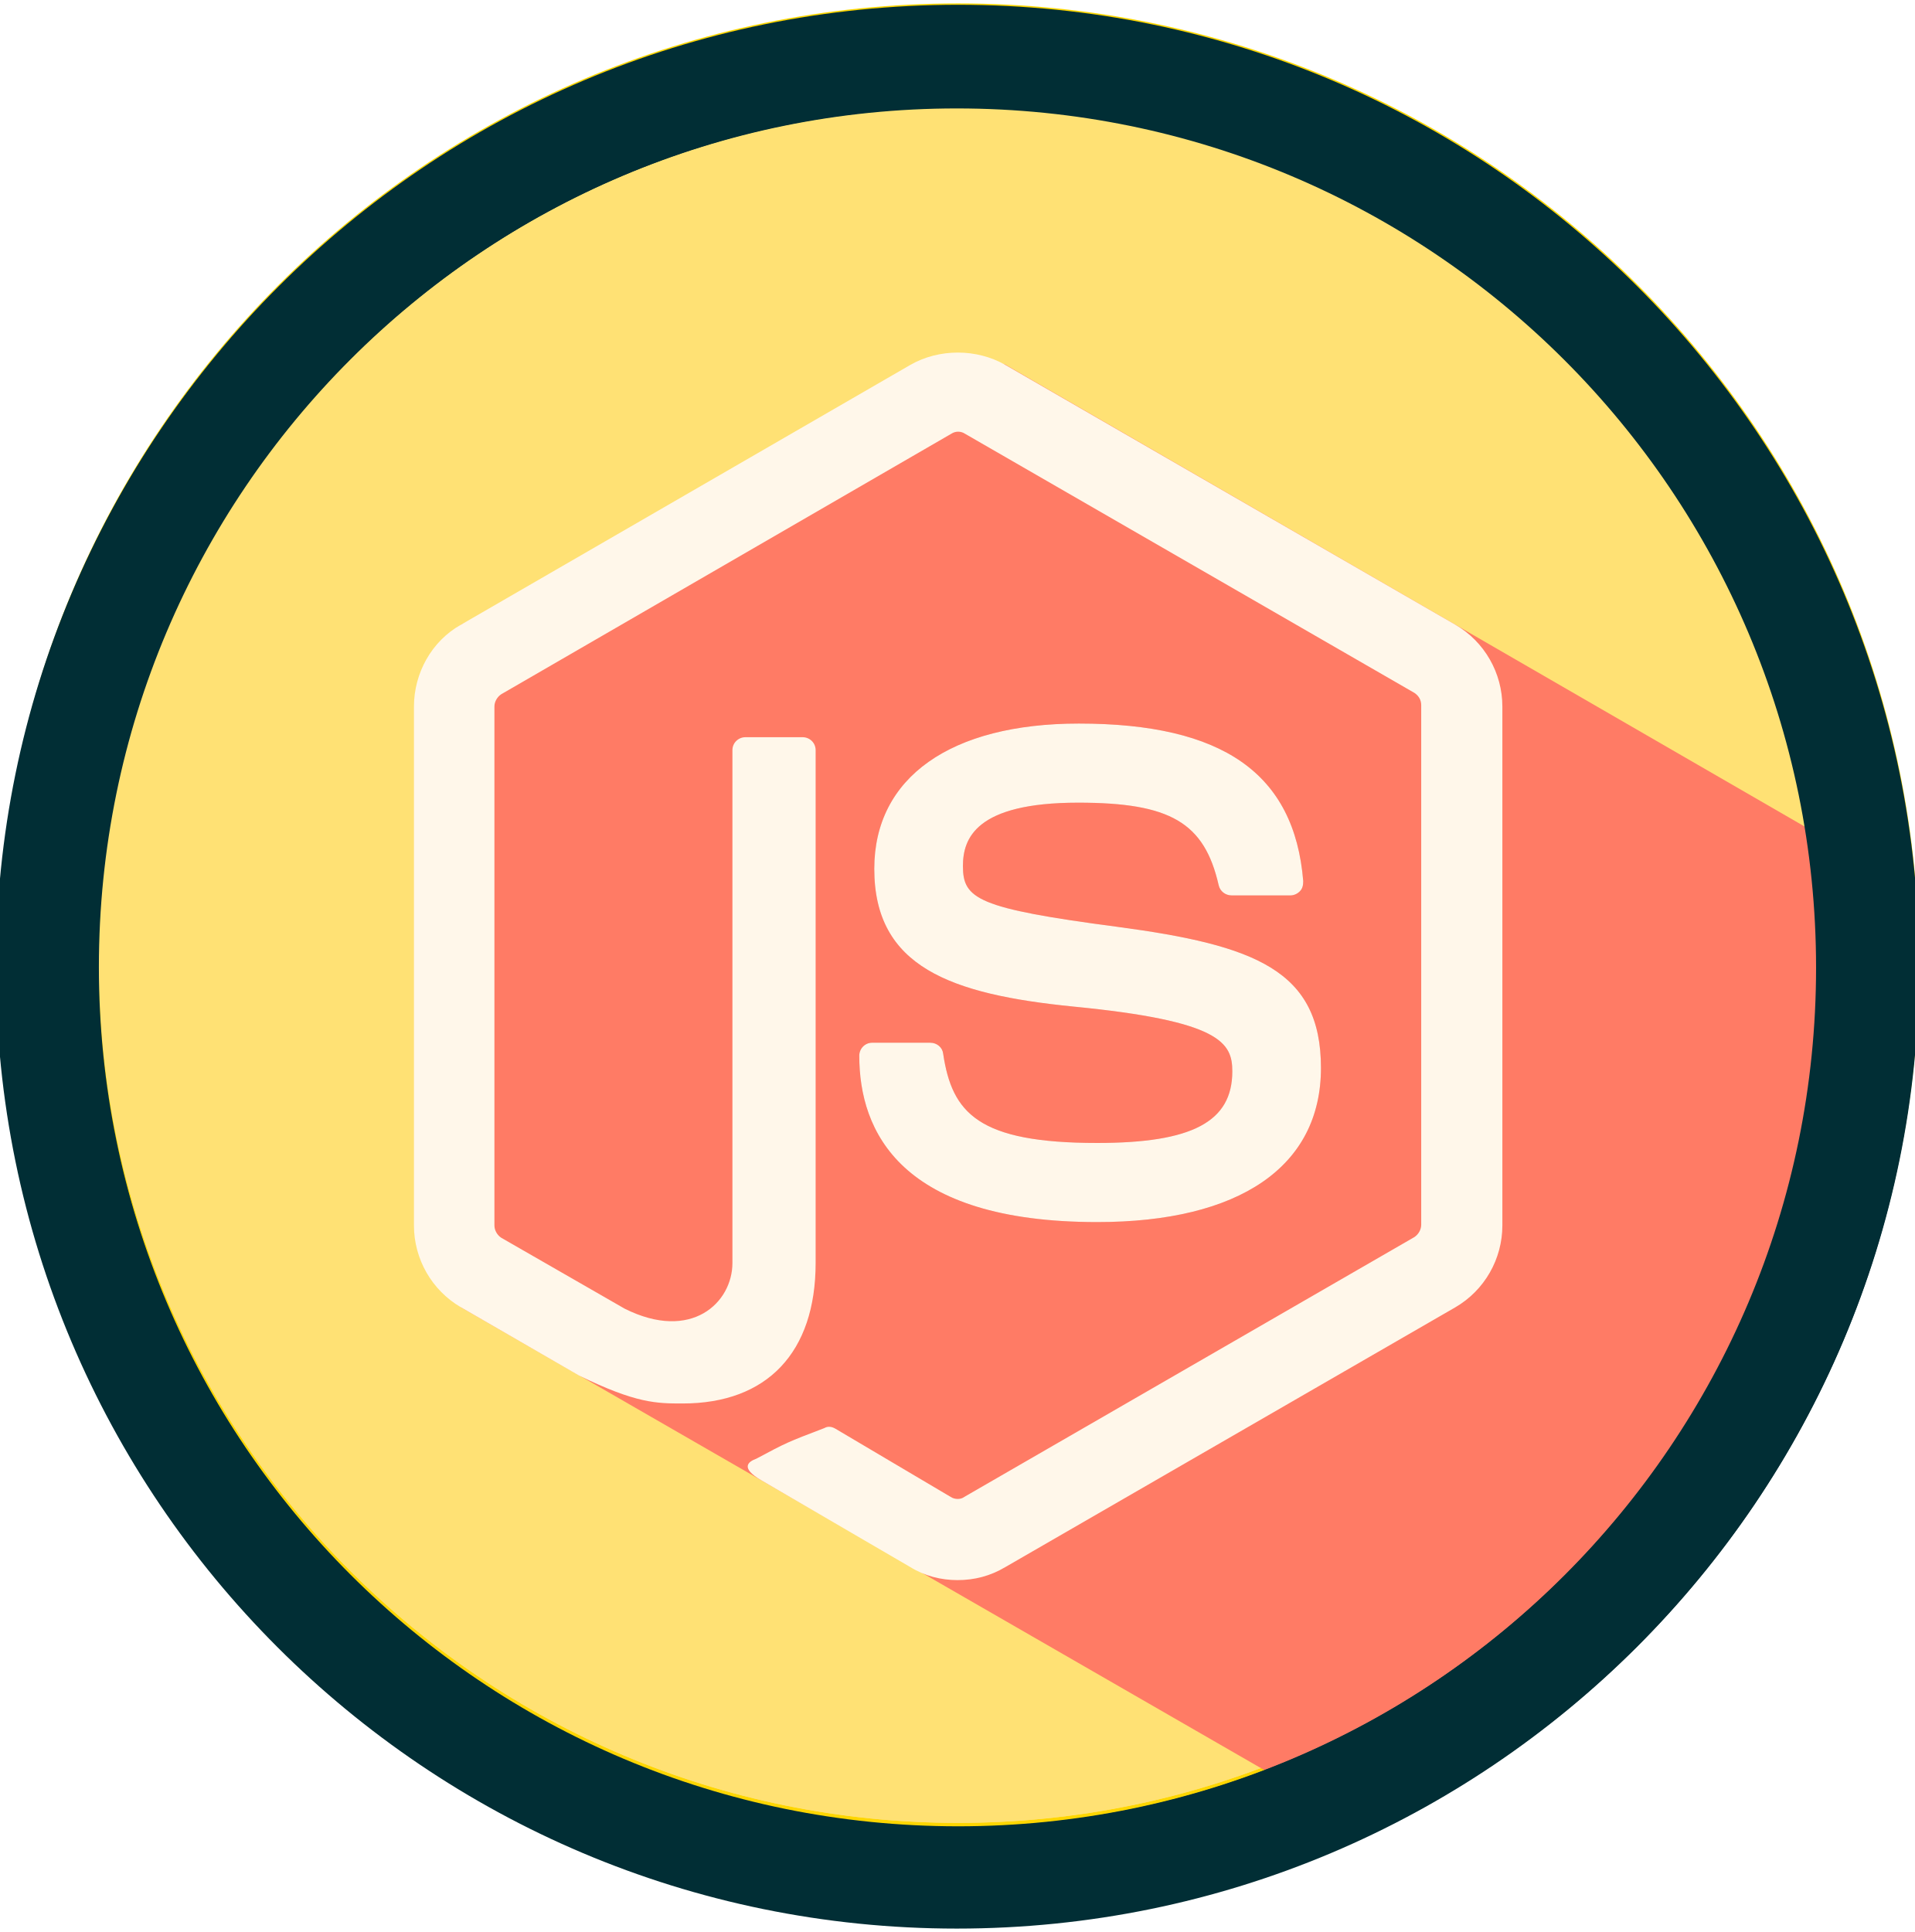
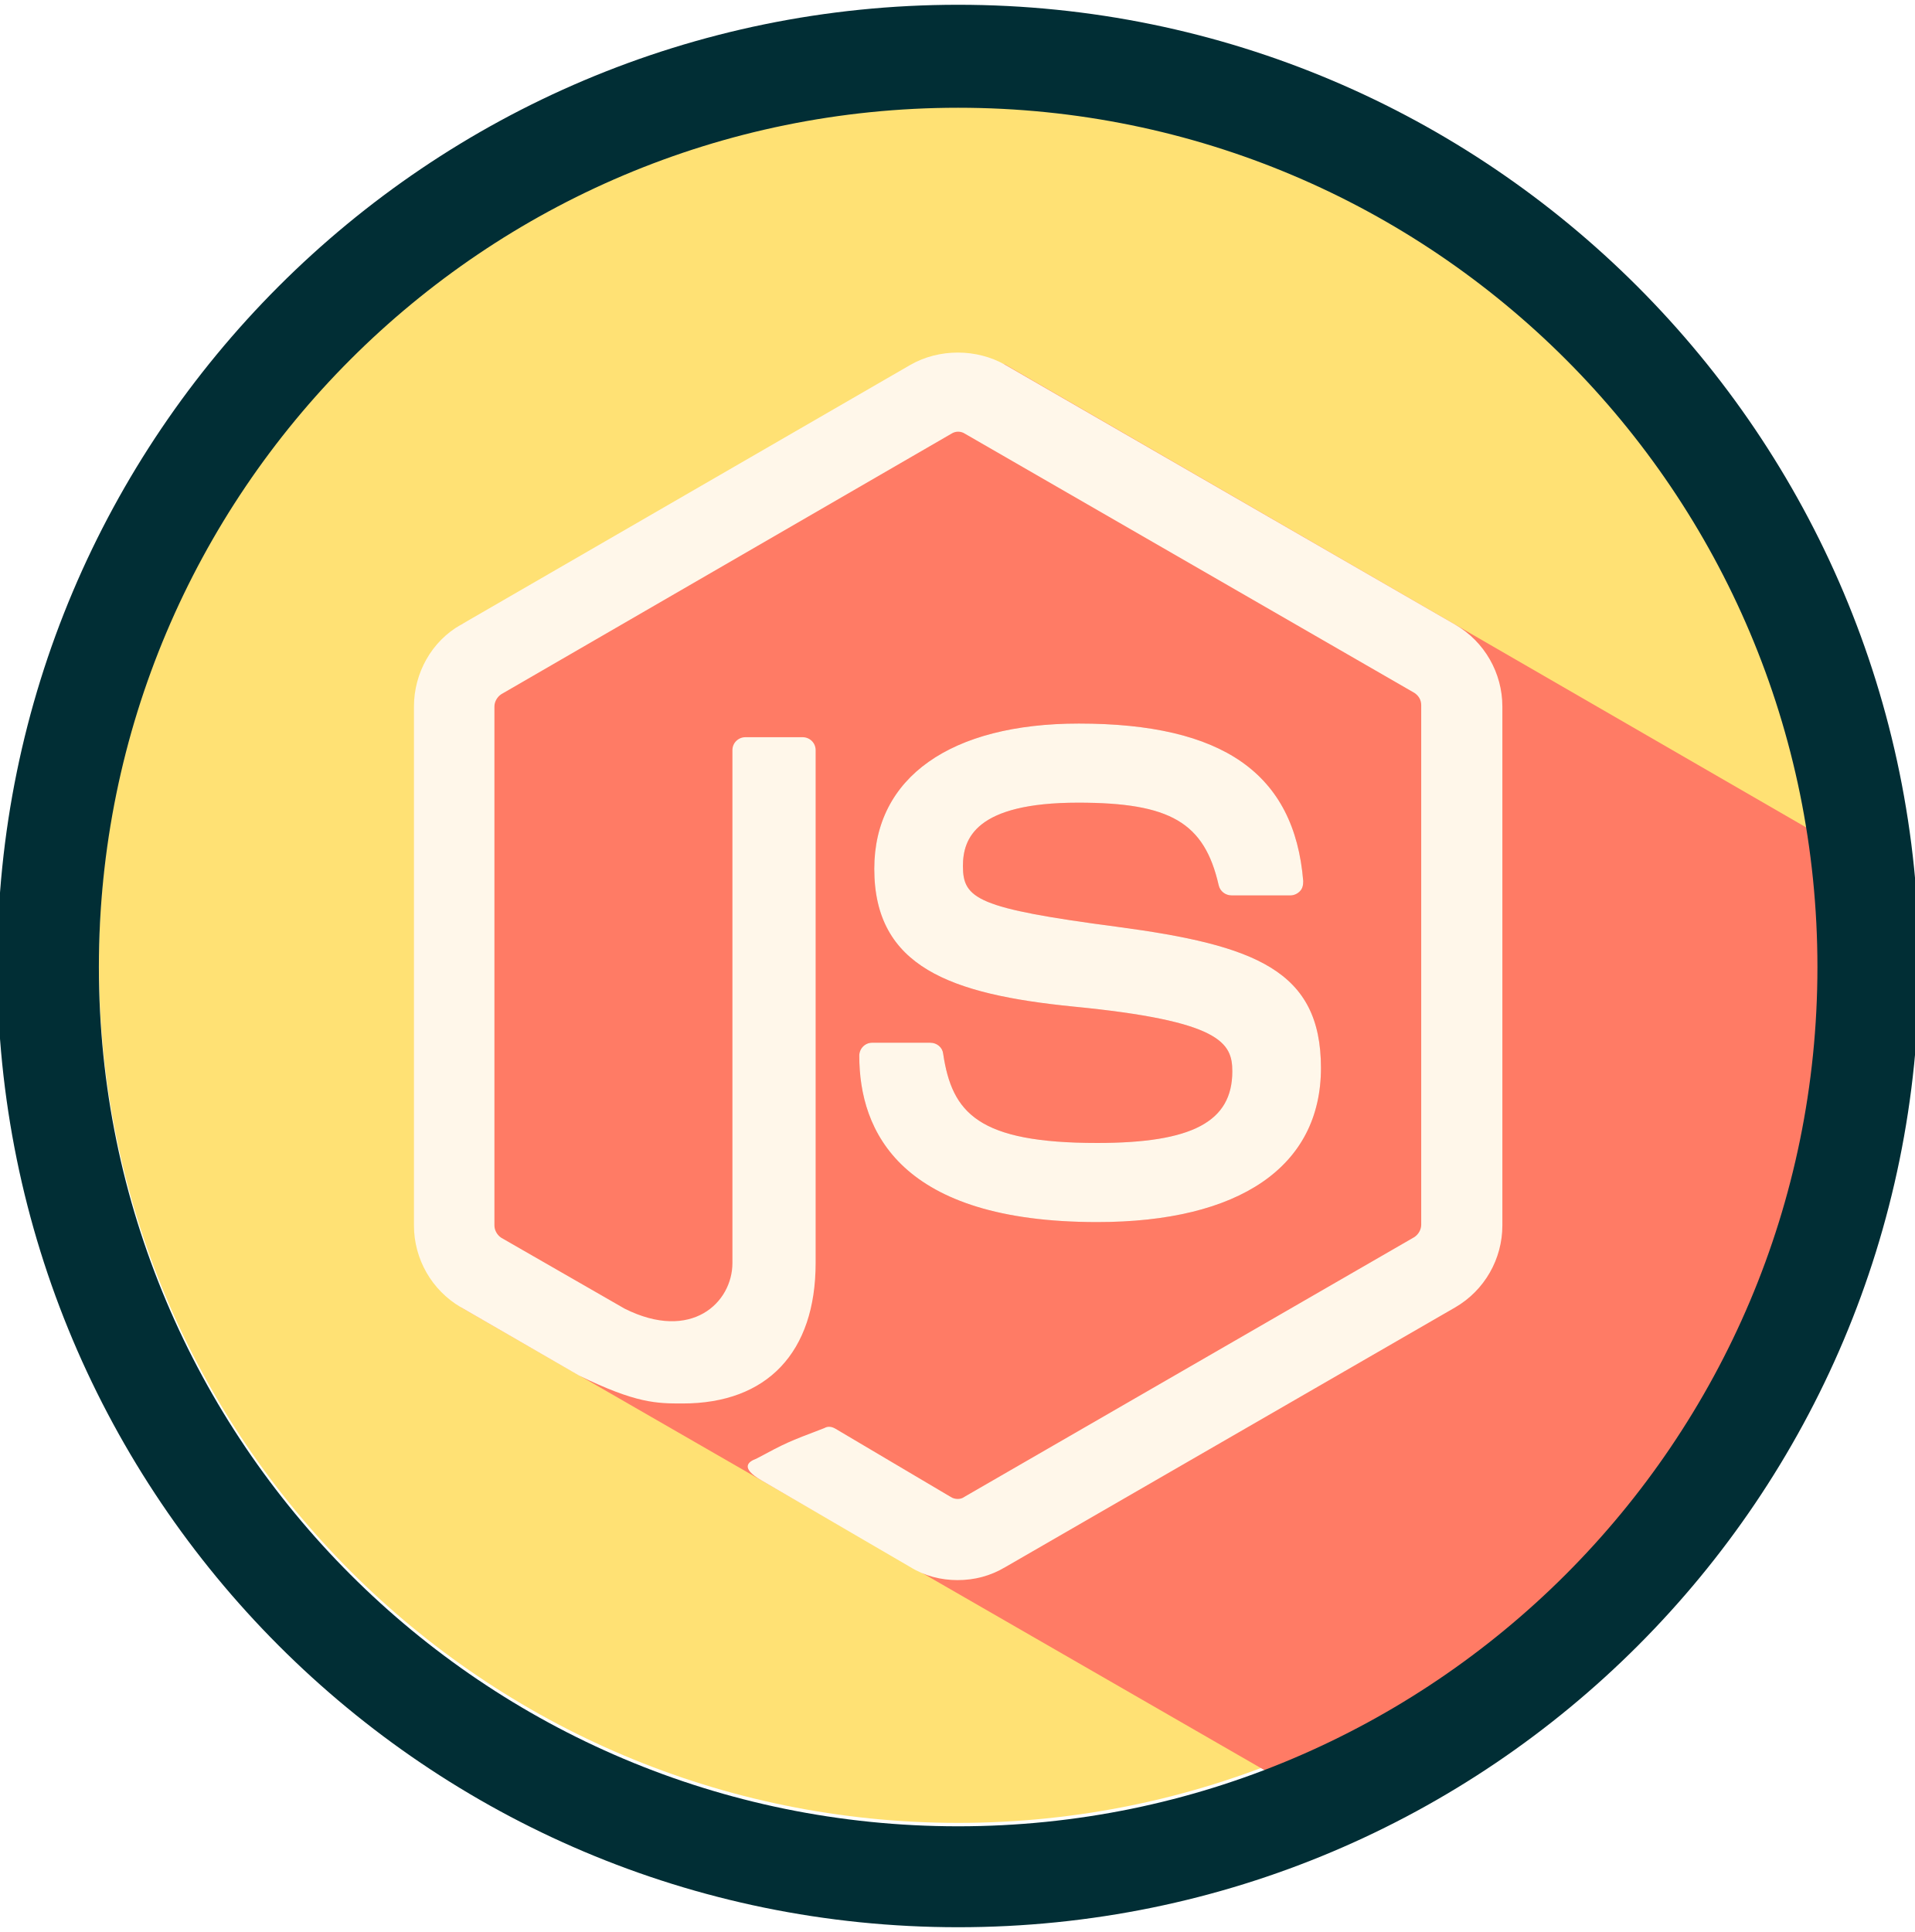
<svg xmlns="http://www.w3.org/2000/svg" version="1.1" id="Layer_1" x="0px" y="0px" viewBox="0 0 280.8 283.3" style="enable-background:new 0 0 280.8 283.3;" xml:space="preserve">
  <style type="text/css">
- 	.st0{fill:#FFD600;}
- 	.st1{fill:#FFE174;}
- 	.st2{fill:#FF7B65;}
- 	.st3{fill:#012E35;}
- 	.st4{fill:#E8624D;}
- 	.st5{fill:#FFF7EA;}
+ 	.st0{fill:#FFE174;}
+ 	.st1{fill:#FF7B65;}
+ 	.st2{fill:#012E35;}
+ 	.st3{fill:#E8624D;}
+ 	.st4{fill:#FFF7EA;}
</style>
-   <g>
-     <circle class="st0" cx="140.5" cy="141.4" r="140.9" />
-     <circle class="st1" cx="140.5" cy="141.3" r="126" />
-     <circle class="st1" cx="140.5" cy="141.3" r="126" />
-     <path class="st2" d="M67.6,191.7l126.9,73.1c0,0,66.4-34,71.9-76s4.8-63.8,4.8-63.8L147.3,53.4L67.6,91.6V191.7z" />
-     <path class="st3" d="M140.5,0.7C62.7,0.7-0.4,63.8-0.4,141.6s63,141,140.9,141s140.9-63.1,140.9-140.9S218.3,0.7,140.5,0.7z    M140.5,267.8c-69.6,0-126-56.4-126-126s56.4-126,126-126s126,56.4,126,126S210,267.8,140.5,267.8z" />
-     <path class="st4" d="M193.7,156.6c0-14.3-9.6-18-29.9-20.7c-20.5-2.7-22.6-4.1-22.6-8.9c0-4,1.8-9.3,16.9-9.3   c13.5,0,18.5,2.9,20.6,12.1c0.2,0.9,1,1.5,1.9,1.5h8.6c0.5,0,1-0.2,1.4-0.6s0.5-0.9,0.5-1.5c-1.3-15.8-11.8-23.1-32.9-23.1   c-18.8,0-30,7.9-30,21.3c0,14.4,11.2,18.4,29.2,20.2c21.6,2.1,23.3,5.3,23.3,9.5c0,7.4-5.9,10.5-19.8,10.5   c-17.5,0-21.3-4.4-22.6-13.1c-0.1-0.9-0.9-1.6-1.9-1.6h-8.5c-1.1,0-1.9,0.9-1.9,1.9c0,11.1,6,24.4,34.9,24.4   C181.7,179.2,193.7,171.1,193.7,156.6L193.7,156.6z" />
-     <path class="st5" d="M140.4,231.7c-2.4,0-4.8-0.6-6.9-1.9l-21.8-12.7c-3.3-1.9-1.9-2.8-0.8-3.2c4.5-2.4,4.5-2.4,10-4.5   c0.5-0.3,1.1-0.2,1.6,0.1l16.9,10c0.6,0.4,1.5,0.4,2,0l66-38.1c0.6-0.4,1-1.1,1-1.8v-76.2c0-0.8-0.4-1.4-1-1.8l-65.9-38   c-0.6-0.4-1.4-0.4-2,0l-66,38.2c-0.6,0.4-1,1.1-1,1.8v76.1c0,0.7,0.4,1.4,1,1.8l18.1,10.4c9.8,4.9,15.8-0.9,15.8-6.7V110   c0-1.1,0.9-1.9,1.9-1.9h8.4c1,0,1.9,0.8,1.9,1.9v75.2c0,13.1-7.1,20.6-19.5,20.6c-3.8,0-6.8,0-15.2-4.1l-17.3-10   c-4.3-2.5-6.9-7.1-6.9-12v-76.1c0-4.9,2.6-9.6,6.9-12l65.9-38.1c4.2-2.4,9.7-2.4,13.9,0l66,38.1c4.3,2.5,6.9,7.1,6.9,12v76.1   c0,4.9-2.6,9.5-6.9,12l-66,38.1C145.2,231.1,142.9,231.7,140.4,231.7z M193.7,156.6c0-14.3-9.6-18-29.9-20.7   c-20.5-2.7-22.6-4.1-22.6-8.9c0-4,1.8-9.3,16.9-9.3c13.5,0,18.5,2.9,20.6,12.1c0.2,0.9,1,1.5,1.9,1.5h8.6c0.5,0,1-0.2,1.4-0.6   s0.5-0.9,0.5-1.5c-1.3-15.8-11.8-23.1-32.9-23.1c-18.8,0-30,7.9-30,21.3c0,14.4,11.2,18.4,29.2,20.2c21.6,2.1,23.3,5.3,23.3,9.5   c0,7.4-5.9,10.5-19.8,10.5c-17.5,0-21.3-4.4-22.6-13.1c-0.1-0.9-0.9-1.6-1.9-1.6h-8.5c-1.1,0-1.9,0.9-1.9,1.9   c0,11.1,6,24.4,34.9,24.4C181.7,179.2,193.7,171.1,193.7,156.6L193.7,156.6z" />
-     <path class="st3" d="M140.3,1C62.5,1-0.6,64.1-0.6,141.9s63.1,140.9,140.9,140.9s141-63,141-140.9S218.2,1,140.3,1z M140.3,267.9   c-69.6,0-126-56.4-126-126s56.4-126,126-126s126,56.4,126,126S209.9,267.9,140.3,267.9z" />
-   </g>
+   <circle class="st0" cx="140.5" cy="141.3" r="126" />
+   <path class="st1" d="M67.6,191.7l126.9,73.1c0,0,66.4-34,71.9-76s4.8-63.8,4.8-63.8L147.3,53.4L67.6,91.6V191.7z" />
+   <path class="st2" d="M140.5,0.7C62.7,0.7-0.4,63.8-0.4,141.6s63,141,140.9,141s140.9-63.1,140.9-140.9S218.3,0.7,140.5,0.7z   M140.5,267.8c-69.6,0-126-56.4-126-126s56.4-126,126-126s126,56.4,126,126S210,267.8,140.5,267.8z" />
+   <path class="st3" d="M193.7,156.6c0-14.3-9.6-18-29.9-20.7c-20.5-2.7-22.6-4.1-22.6-8.9c0-4,1.8-9.3,16.9-9.3  c13.5,0,18.5,2.9,20.6,12.1c0.2,0.9,1,1.5,1.9,1.5h8.6c0.5,0,1-0.2,1.4-0.6s0.5-0.9,0.5-1.5c-1.3-15.8-11.8-23.1-32.9-23.1  c-18.8,0-30,7.9-30,21.3c0,14.4,11.2,18.4,29.2,20.2c21.6,2.1,23.3,5.3,23.3,9.5c0,7.4-5.9,10.5-19.8,10.5  c-17.5,0-21.3-4.4-22.6-13.1c-0.1-0.9-0.9-1.6-1.9-1.6h-8.5c-1.1,0-1.9,0.9-1.9,1.9c0,11.1,6,24.4,34.9,24.4  C181.7,179.2,193.7,171.1,193.7,156.6L193.7,156.6z" />
+   <path class="st4" d="M140.4,231.7c-2.4,0-4.8-0.6-6.9-1.9l-21.8-12.7c-3.3-1.9-1.9-2.8-0.8-3.2c4.5-2.4,4.5-2.4,10-4.5  c0.5-0.3,1.1-0.2,1.6,0.1l16.9,10c0.6,0.4,1.5,0.4,2,0l66-38.1c0.6-0.4,1-1.1,1-1.8v-76.2c0-0.8-0.4-1.4-1-1.8l-65.9-38  c-0.6-0.4-1.4-0.4-2,0l-66,38.2c-0.6,0.4-1,1.1-1,1.8v76.1c0,0.7,0.4,1.4,1,1.8l18.1,10.4c9.8,4.9,15.8-0.9,15.8-6.7V110  c0-1.1,0.9-1.9,1.9-1.9h8.4c1,0,1.9,0.8,1.9,1.9v75.2c0,13.1-7.1,20.6-19.5,20.6c-3.8,0-6.8,0-15.2-4.1l-17.3-10  c-4.3-2.5-6.9-7.1-6.9-12v-76.1c0-4.9,2.6-9.6,6.9-12l65.9-38.1c4.2-2.4,9.7-2.4,13.9,0l66,38.1c4.3,2.5,6.9,7.1,6.9,12v76.1  c0,4.9-2.6,9.5-6.9,12l-66,38.1C145.2,231.1,142.9,231.7,140.4,231.7z M193.7,156.6c0-14.3-9.6-18-29.9-20.7  c-20.5-2.7-22.6-4.1-22.6-8.9c0-4,1.8-9.3,16.9-9.3c13.5,0,18.5,2.9,20.6,12.1c0.2,0.9,1,1.5,1.9,1.5h8.6c0.5,0,1-0.2,1.4-0.6  s0.5-0.9,0.5-1.5c-1.3-15.8-11.8-23.1-32.9-23.1c-18.8,0-30,7.9-30,21.3c0,14.4,11.2,18.4,29.2,20.2c21.6,2.1,23.3,5.3,23.3,9.5  c0,7.4-5.9,10.5-19.8,10.5c-17.5,0-21.3-4.4-22.6-13.1c-0.1-0.9-0.9-1.6-1.9-1.6h-8.5c-1.1,0-1.9,0.9-1.9,1.9  c0,11.1,6,24.4,34.9,24.4C181.7,179.2,193.7,171.1,193.7,156.6L193.7,156.6z" />
</svg>
